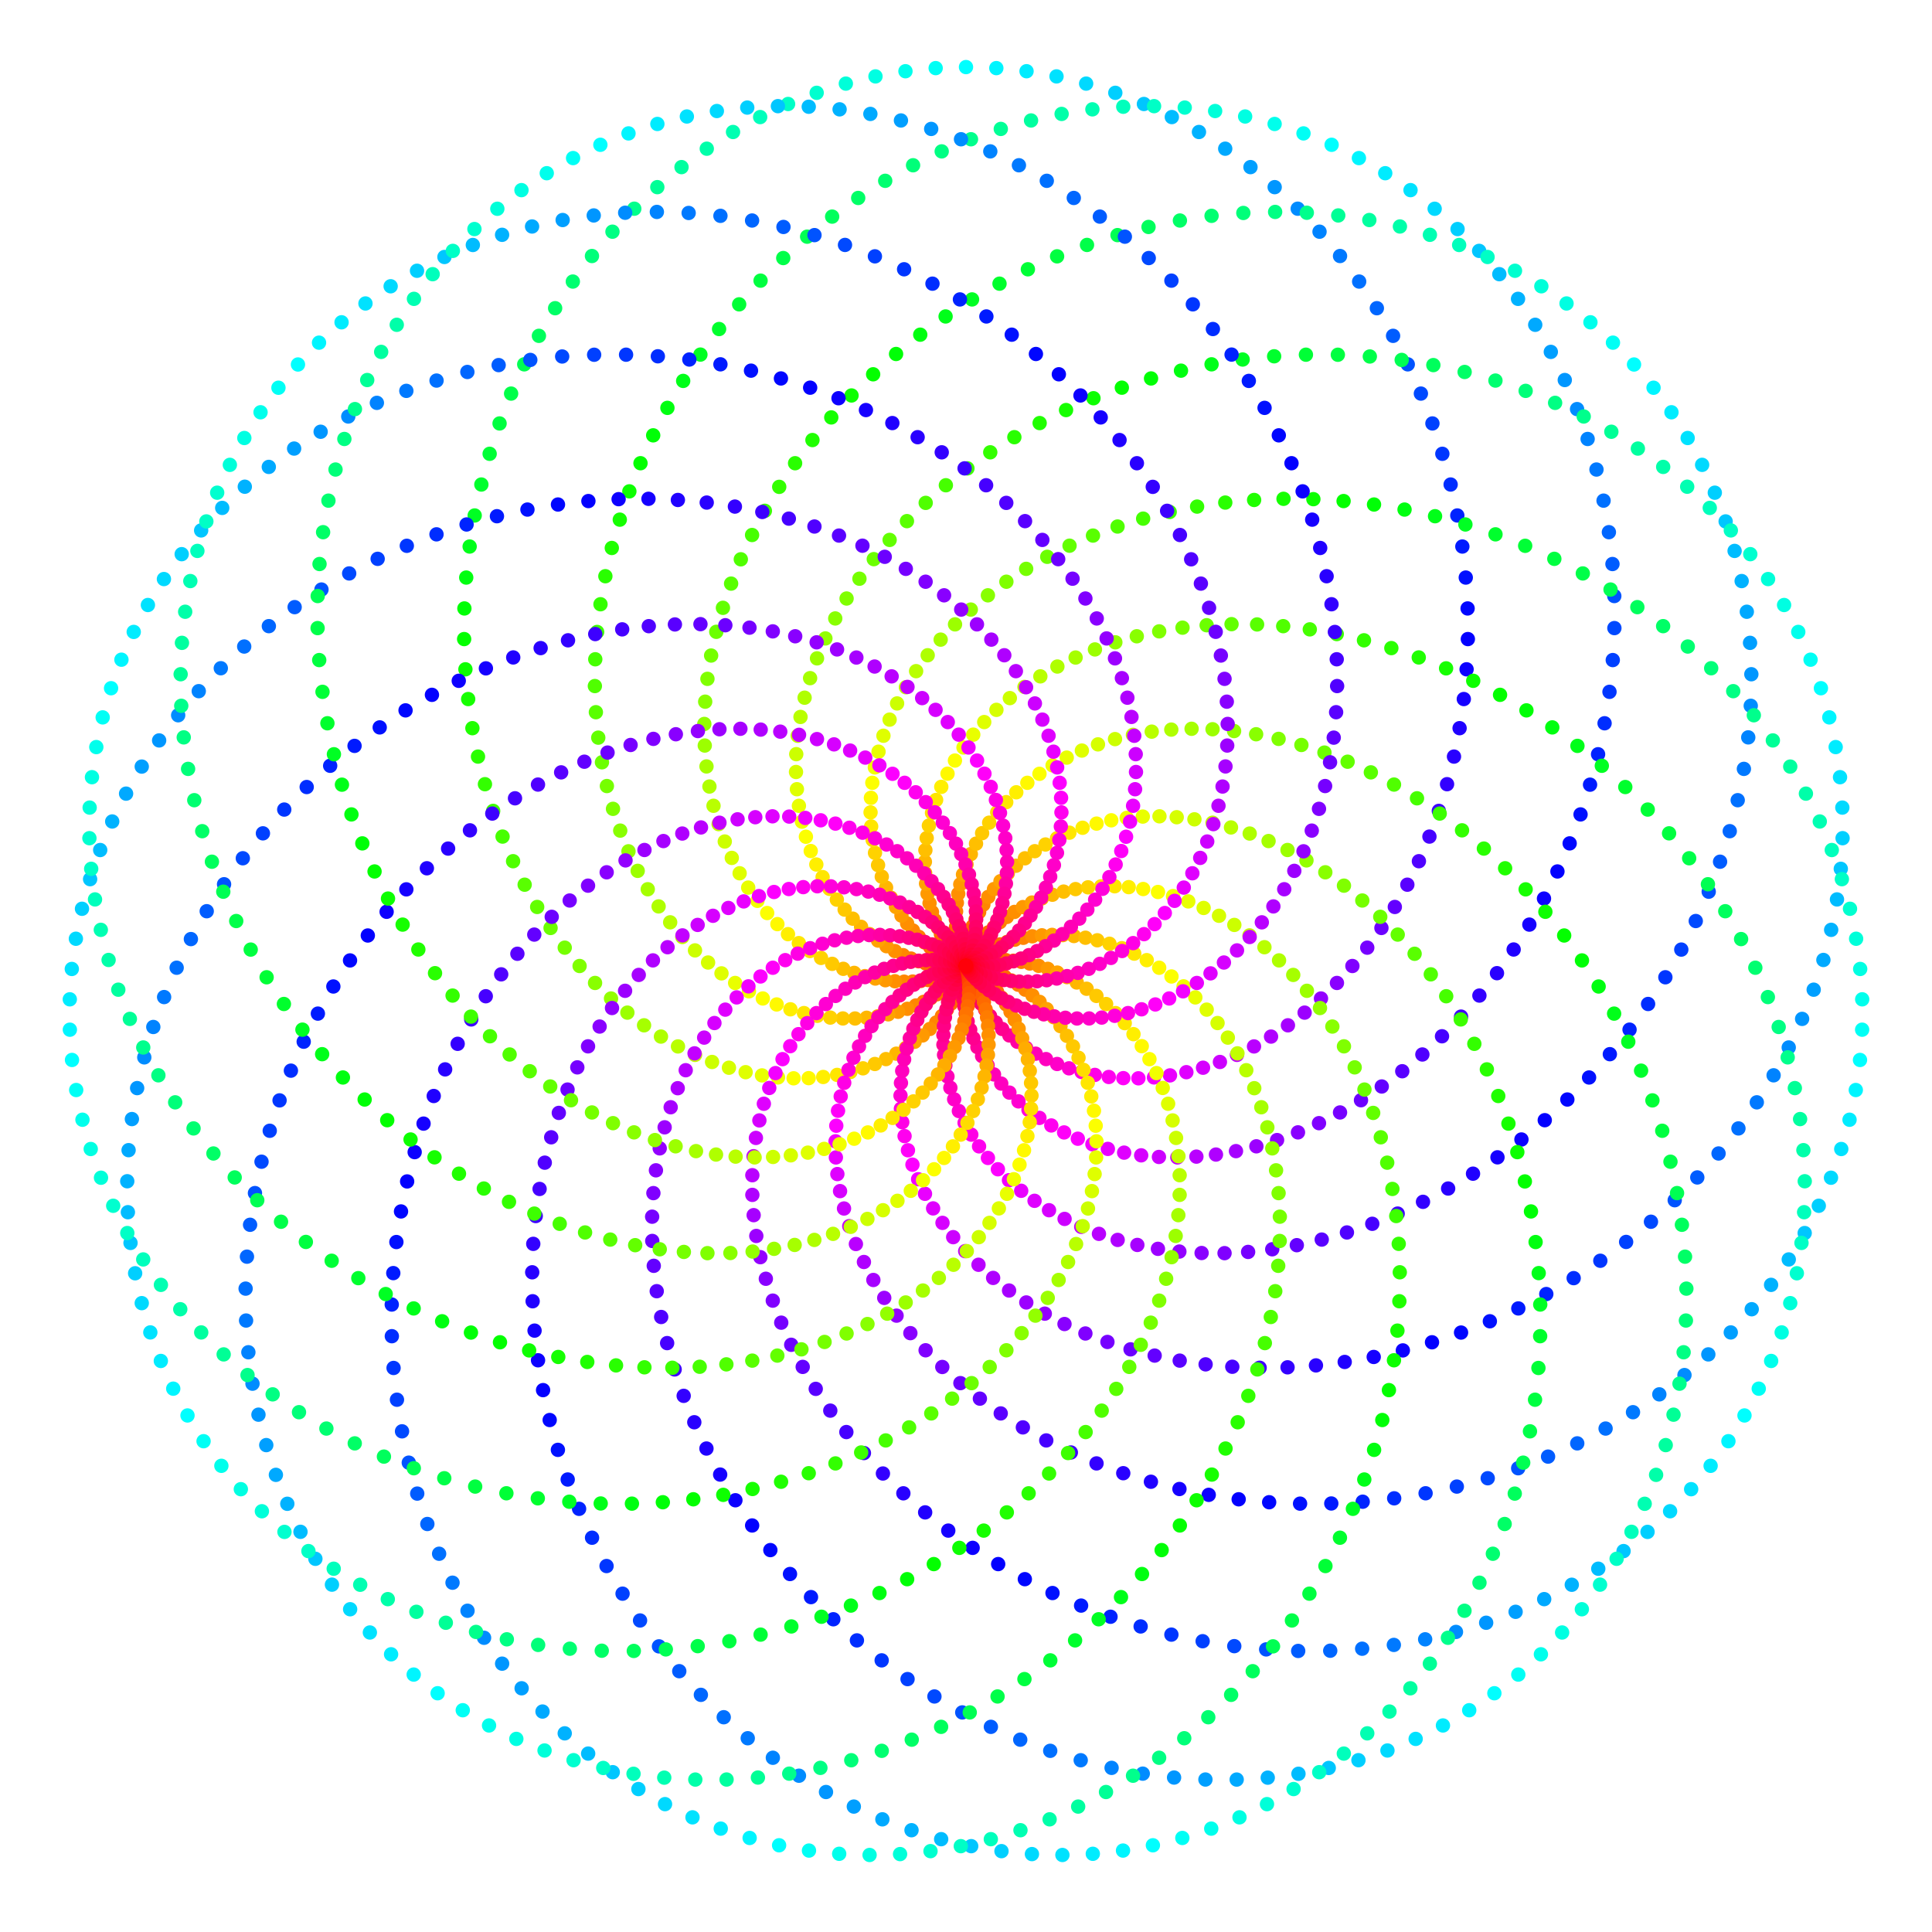
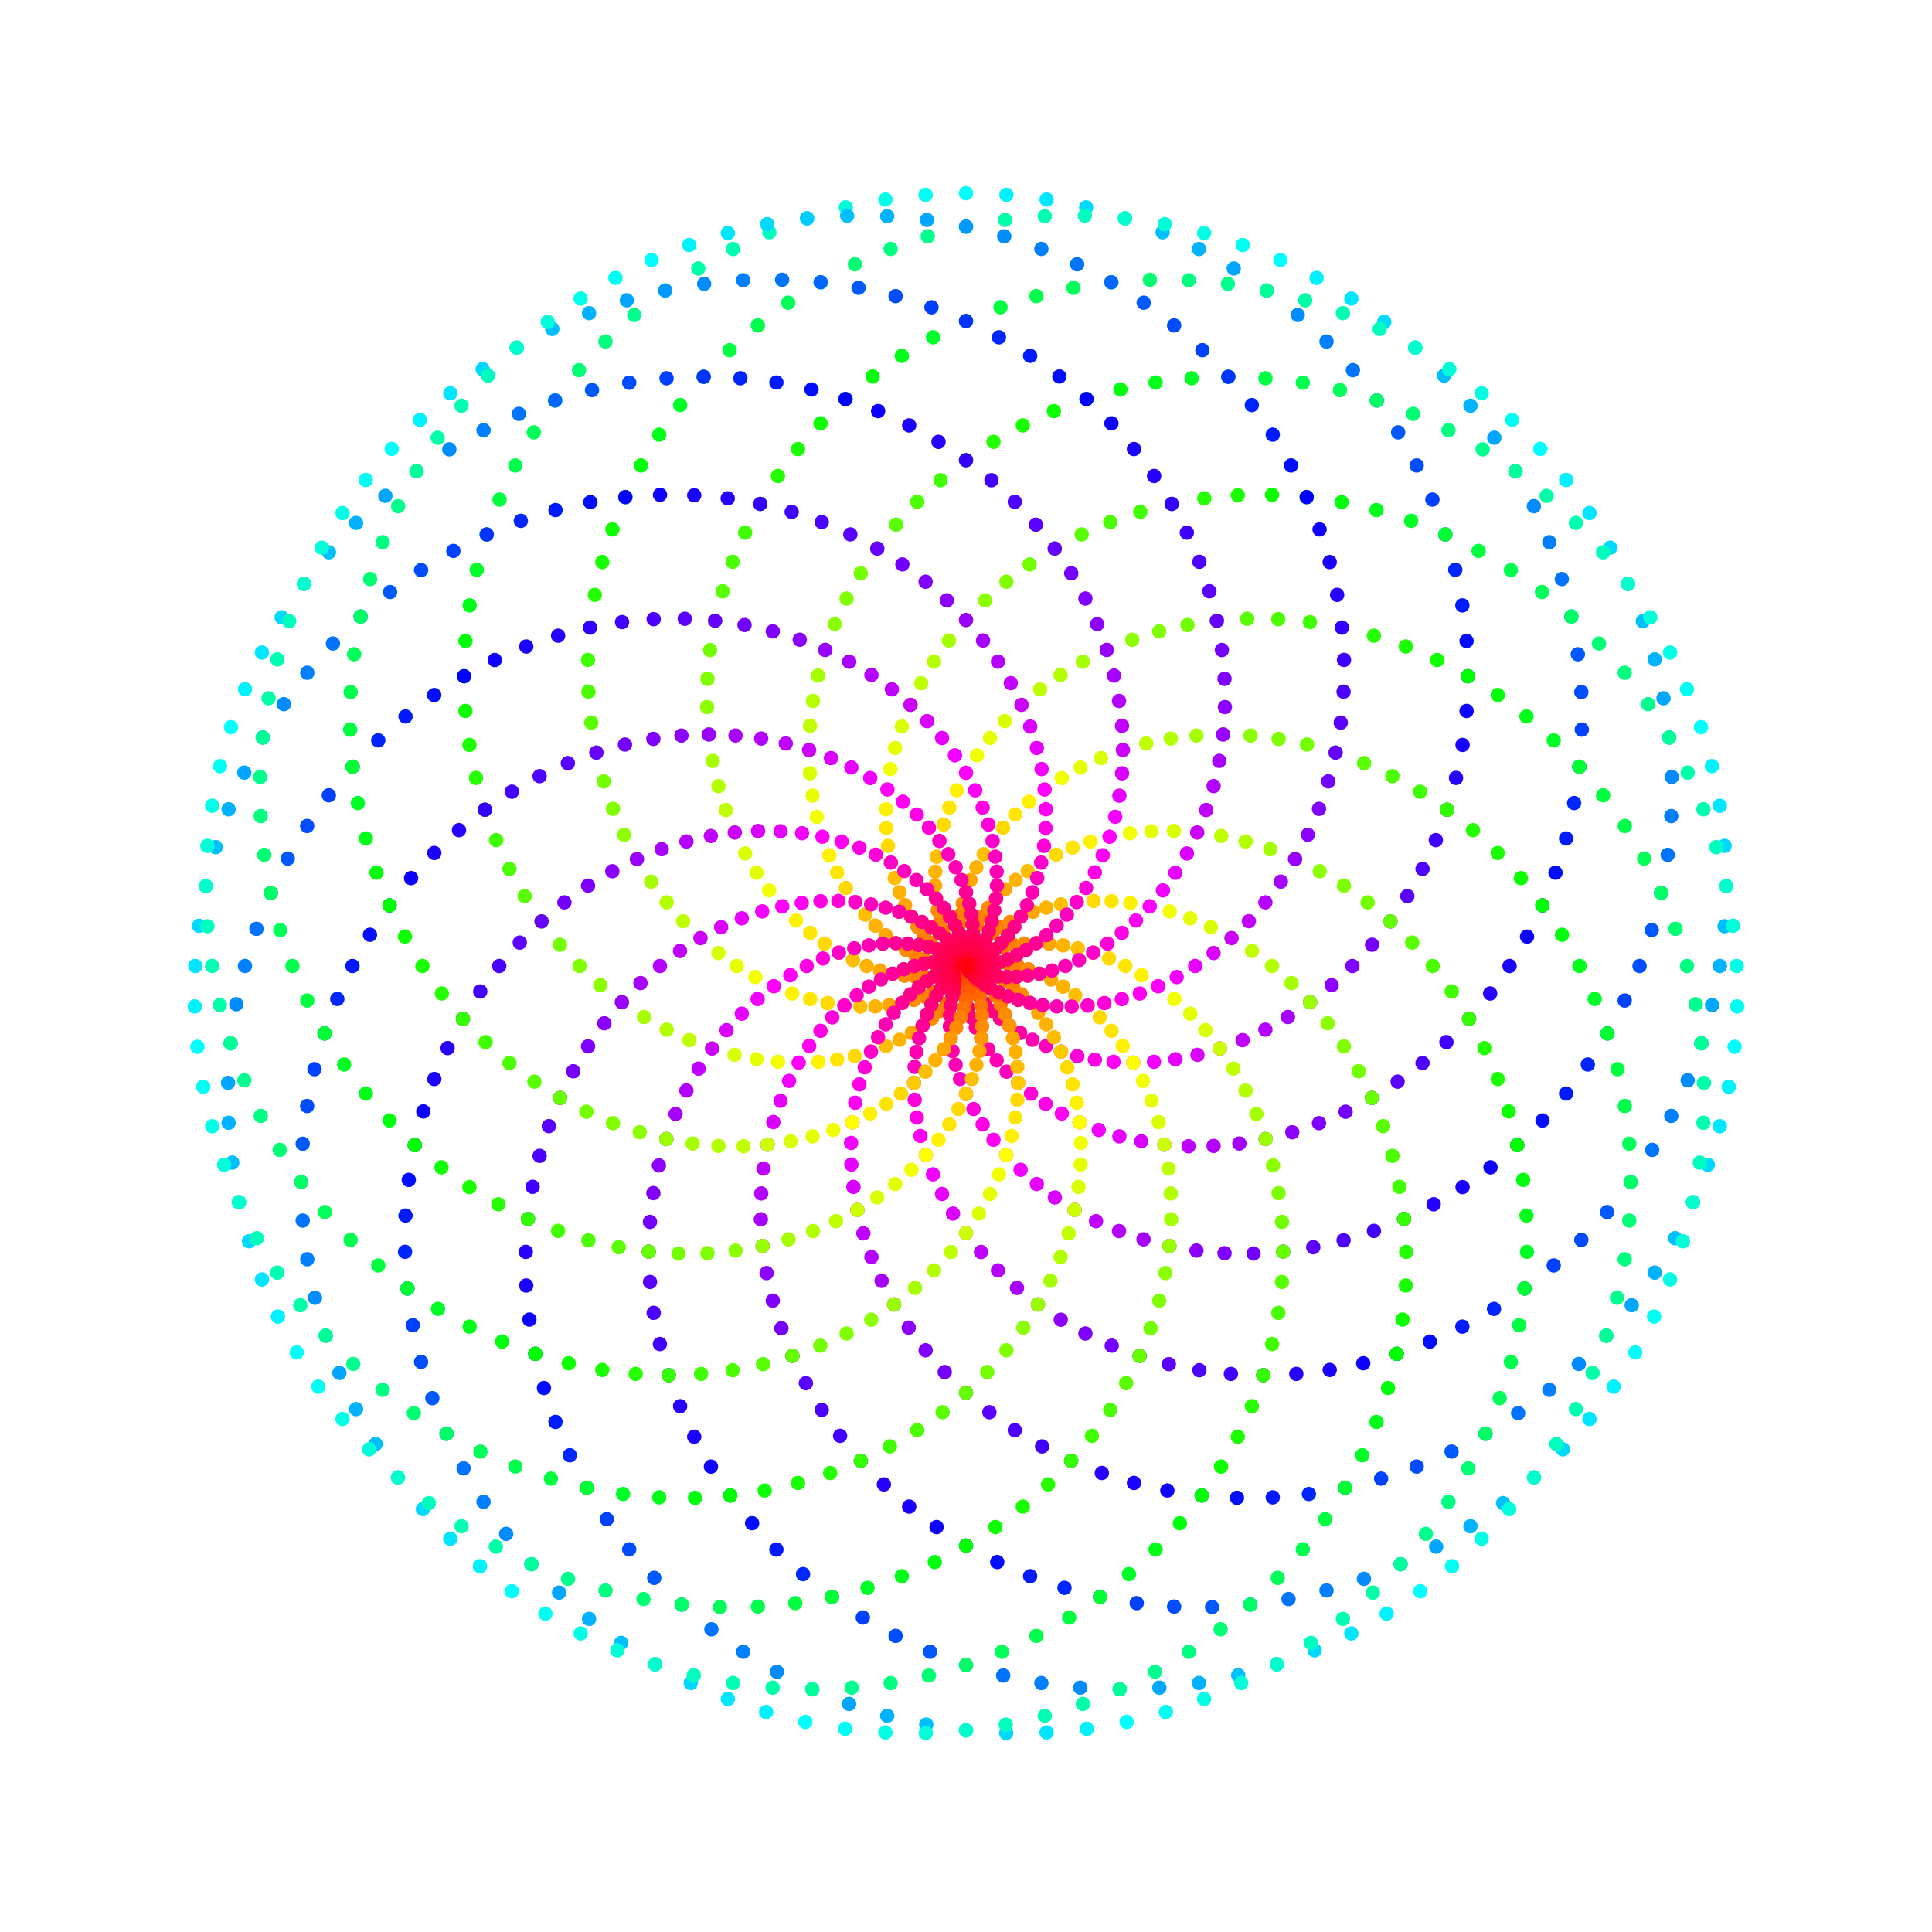
<svg xmlns="http://www.w3.org/2000/svg" xmlns:xlink="http://www.w3.org/1999/xlink" id="Cardioid" viewBox="-540 -540 1080 1080">
  <defs>
    <g id="cardioid" transform="rotate(90, 0, 0)">
      <circle cx="0" cy="0" r="3.512" stroke="hsl(0, 100%, 50%)" fill="hsl(0, 100%, 50%)" />
-       <circle cx="0.194" cy="0.006" r="3.512" stroke="hsl(2.25, 100%, 50%)" fill="hsl(2.25, 100%, 50%)" />
-       <circle cx="0.772" cy="0.052" r="3.512" stroke="hsl(4.5, 100%, 50%)" fill="hsl(4.5, 100%, 50%)" />
-       <circle cx="1.729" cy="0.176" r="3.512" stroke="hsl(6.75, 100%, 50%)" fill="hsl(6.75, 100%, 50%)" />
-       <circle cx="3.055" cy="0.416" r="3.512" stroke="hsl(9, 100%, 50%)" fill="hsl(9, 100%, 50%)" />
-       <circle cx="4.735" cy="0.81" r="3.512" stroke="hsl(11.25, 100%, 50%)" fill="hsl(11.25, 100%, 50%)" />
-       <circle cx="6.75" cy="1.393" r="3.512" stroke="hsl(13.5, 100%, 50%)" fill="hsl(13.5, 100%, 50%)" />
-       <circle cx="9.079" cy="2.201" r="3.512" stroke="hsl(15.75, 100%, 50%)" fill="hsl(15.75, 100%, 50%)" />
-       <circle cx="11.695" cy="3.267" r="3.512" stroke="hsl(18, 100%, 50%)" fill="hsl(18, 100%, 50%)" />
-       <circle cx="14.57" cy="4.621" r="3.512" stroke="hsl(20.25, 100%, 50%)" fill="hsl(20.25, 100%, 50%)" />
-       <circle cx="17.67" cy="6.292" r="3.512" stroke="hsl(22.5, 100%, 50%)" fill="hsl(22.5, 100%, 50%)" />
-       <circle cx="20.959" cy="8.307" r="3.512" stroke="hsl(24.75, 100%, 50%)" fill="hsl(24.75, 100%, 50%)" />
-       <circle cx="24.4" cy="10.688" r="3.512" stroke="hsl(27, 100%, 50%)" fill="hsl(27, 100%, 50%)" />
-       <circle cx="27.951" cy="13.457" r="3.512" stroke="hsl(29.25, 100%, 50%)" fill="hsl(29.25, 100%, 50%)" />
-       <circle cx="31.569" cy="16.631" r="3.512" stroke="hsl(31.5, 100%, 50%)" fill="hsl(31.5, 100%, 50%)" />
-       <circle cx="35.207" cy="20.224" r="3.512" stroke="hsl(33.75, 100%, 50%)" fill="hsl(33.75, 100%, 50%)" />
-       <circle cx="38.82" cy="24.247" r="3.512" stroke="hsl(36, 100%, 50%)" fill="hsl(36, 100%, 50%)" />
-       <circle cx="42.36" cy="28.708" r="3.512" stroke="hsl(38.25, 100%, 50%)" fill="hsl(38.25, 100%, 50%)" />
-       <circle cx="45.775" cy="33.61" r="3.512" stroke="hsl(40.5, 100%, 50%)" fill="hsl(40.5, 100%, 50%)" />
-       <circle cx="49.017" cy="38.954" r="3.512" stroke="hsl(42.75, 100%, 50%)" fill="hsl(42.75, 100%, 50%)" />
-       <circle cx="52.036" cy="44.735" r="3.512" stroke="hsl(45, 100%, 50%)" fill="hsl(45, 100%, 50%)" />
-       <circle cx="54.78" cy="50.947" r="3.512" stroke="hsl(47.25, 100%, 50%)" fill="hsl(47.25, 100%, 50%)" />
-       <circle cx="57.201" cy="57.577" r="3.512" stroke="hsl(49.5, 100%, 50%)" fill="hsl(49.5, 100%, 50%)" />
-       <circle cx="59.249" cy="64.612" r="3.512" stroke="hsl(51.75, 100%, 50%)" fill="hsl(51.75, 100%, 50%)" />
-       <circle cx="60.877" cy="72.034" r="3.512" stroke="hsl(54, 100%, 50%)" fill="hsl(54, 100%, 50%)" />
-       <circle cx="62.037" cy="79.818" r="3.512" stroke="hsl(56.25, 100%, 50%)" fill="hsl(56.25, 100%, 50%)" />
-       <circle cx="62.686" cy="87.942" r="3.512" stroke="hsl(58.5, 100%, 50%)" fill="hsl(58.5, 100%, 50%)" />
-       <circle cx="62.78" cy="96.374" r="3.512" stroke="hsl(60.75, 100%, 50%)" fill="hsl(60.75, 100%, 50%)" />
-       <circle cx="62.281" cy="105.084" r="3.512" stroke="hsl(63, 100%, 50%)" fill="hsl(63, 100%, 50%)" />
-       <circle cx="61.151" cy="114.035" r="3.512" stroke="hsl(65.25, 100%, 50%)" fill="hsl(65.25, 100%, 50%)" />
-       <circle cx="59.355" cy="123.19" r="3.512" stroke="hsl(67.5, 100%, 50%)" fill="hsl(67.5, 100%, 50%)" />
-       <circle cx="56.863" cy="132.509" r="3.512" stroke="hsl(69.75, 100%, 50%)" fill="hsl(69.75, 100%, 50%)" />
-       <circle cx="53.649" cy="141.947" r="3.512" stroke="hsl(72, 100%, 50%)" fill="hsl(72, 100%, 50%)" />
-       <circle cx="49.688" cy="151.46" r="3.512" stroke="hsl(74.25, 100%, 50%)" fill="hsl(74.25, 100%, 50%)" />
-       <circle cx="44.961" cy="161.001" r="3.512" stroke="hsl(76.5, 100%, 50%)" fill="hsl(76.5, 100%, 50%)" />
-       <circle cx="39.454" cy="170.52" r="3.512" stroke="hsl(78.75, 100%, 50%)" fill="hsl(78.75, 100%, 50%)" />
-       <circle cx="33.156" cy="179.967" r="3.512" stroke="hsl(81, 100%, 50%)" fill="hsl(81, 100%, 50%)" />
-       <circle cx="26.06" cy="189.291" r="3.512" stroke="hsl(83.25, 100%, 50%)" fill="hsl(83.25, 100%, 50%)" />
-       <circle cx="18.166" cy="198.439" r="3.512" stroke="hsl(85.5, 100%, 50%)" fill="hsl(85.5, 100%, 50%)" />
-       <circle cx="9.477" cy="207.36" r="3.512" stroke="hsl(87.75, 100%, 50%)" fill="hsl(87.75, 100%, 50%)" />
+       <circle cx="0.296" cy="0.015" r="3.512" stroke="hsl(3, 100%, 50%)" fill="hsl(3, 100%, 50%)" />
+       <circle cx="1.177" cy="0.124" r="3.512" stroke="hsl(6, 100%, 50%)" fill="hsl(6, 100%, 50%)" />
+       <circle cx="2.627" cy="0.416" r="3.512" stroke="hsl(9, 100%, 50%)" fill="hsl(9, 100%, 50%)" />
+       <circle cx="4.617" cy="0.981" r="3.512" stroke="hsl(12, 100%, 50%)" fill="hsl(12, 100%, 50%)" />
+       <circle cx="7.109" cy="1.905" r="3.512" stroke="hsl(15, 100%, 50%)" fill="hsl(15, 100%, 50%)" />
+       <circle cx="10.054" cy="3.267" r="3.512" stroke="hsl(18, 100%, 50%)" fill="hsl(18, 100%, 50%)" />
+       <circle cx="13.394" cy="5.141" r="3.512" stroke="hsl(21, 100%, 50%)" fill="hsl(21, 100%, 50%)" />
+       <circle cx="17.06" cy="7.596" r="3.512" stroke="hsl(24, 100%, 50%)" fill="hsl(24, 100%, 50%)" />
+       <circle cx="20.977" cy="10.688" r="3.512" stroke="hsl(27, 100%, 50%)" fill="hsl(27, 100%, 50%)" />
+       <circle cx="25.061" cy="14.469" r="3.512" stroke="hsl(30, 100%, 50%)" fill="hsl(30, 100%, 50%)" />
+       <circle cx="29.225" cy="18.979" r="3.512" stroke="hsl(33, 100%, 50%)" fill="hsl(33, 100%, 50%)" />
+       <circle cx="33.374" cy="24.247" r="3.512" stroke="hsl(36, 100%, 50%)" fill="hsl(36, 100%, 50%)" />
+       <circle cx="37.409" cy="30.293" r="3.512" stroke="hsl(39, 100%, 50%)" fill="hsl(39, 100%, 50%)" />
+       <circle cx="41.23" cy="37.124" r="3.512" stroke="hsl(42, 100%, 50%)" fill="hsl(42, 100%, 50%)" />
+       <circle cx="44.735" cy="44.735" r="3.512" stroke="hsl(45, 100%, 50%)" fill="hsl(45, 100%, 50%)" />
+       <circle cx="47.821" cy="53.111" r="3.512" stroke="hsl(48, 100%, 50%)" fill="hsl(48, 100%, 50%)" />
+       <circle cx="50.388" cy="62.224" r="3.512" stroke="hsl(51, 100%, 50%)" fill="hsl(51, 100%, 50%)" />
+       <circle cx="52.335" cy="72.034" r="3.512" stroke="hsl(54, 100%, 50%)" fill="hsl(54, 100%, 50%)" />
+       <circle cx="53.57" cy="82.49" r="3.512" stroke="hsl(57, 100%, 50%)" fill="hsl(57, 100%, 50%)" />
+       <circle cx="54" cy="93.531" r="3.512" stroke="hsl(60, 100%, 50%)" fill="hsl(60, 100%, 50%)" />
+       <circle cx="53.543" cy="105.084" r="3.512" stroke="hsl(63, 100%, 50%)" fill="hsl(63, 100%, 50%)" />
+       <circle cx="52.121" cy="117.066" r="3.512" stroke="hsl(66, 100%, 50%)" fill="hsl(66, 100%, 50%)" />
+       <circle cx="49.667" cy="129.387" r="3.512" stroke="hsl(69, 100%, 50%)" fill="hsl(69, 100%, 50%)" />
+       <circle cx="46.121" cy="141.947" r="3.512" stroke="hsl(72, 100%, 50%)" fill="hsl(72, 100%, 50%)" />
+       <circle cx="41.436" cy="154.64" r="3.512" stroke="hsl(75, 100%, 50%)" fill="hsl(75, 100%, 50%)" />
+       <circle cx="35.572" cy="167.352" r="3.512" stroke="hsl(78, 100%, 50%)" fill="hsl(78, 100%, 50%)" />
+       <circle cx="28.504" cy="179.967" r="3.512" stroke="hsl(81, 100%, 50%)" fill="hsl(81, 100%, 50%)" />
+       <circle cx="20.218" cy="192.362" r="3.512" stroke="hsl(84, 100%, 50%)" fill="hsl(84, 100%, 50%)" />
+       <circle cx="10.713" cy="204.415" r="3.512" stroke="hsl(87, 100%, 50%)" fill="hsl(87, 100%, 50%)" />
      <circle cx="0" cy="216" r="3.512" stroke="hsl(90, 100%, 50%)" fill="hsl(90, 100%, 50%)" />
-       <circle cx="-10.251" cy="224.307" r="3.512" stroke="hsl(92.25, 100%, 50%)" fill="hsl(92.25, 100%, 50%)" />
-       <circle cx="-21.26" cy="232.229" r="3.512" stroke="hsl(94.5, 100%, 50%)" fill="hsl(94.5, 100%, 50%)" />
-       <circle cx="-33.003" cy="239.715" r="3.512" stroke="hsl(96.75, 100%, 50%)" fill="hsl(96.75, 100%, 50%)" />
-       <circle cx="-45.453" cy="246.714" r="3.512" stroke="hsl(99, 100%, 50%)" fill="hsl(99, 100%, 50%)" />
-       <circle cx="-58.579" cy="253.179" r="3.512" stroke="hsl(101.25, 100%, 50%)" fill="hsl(101.25, 100%, 50%)" />
-       <circle cx="-72.346" cy="259.063" r="3.512" stroke="hsl(103.5, 100%, 50%)" fill="hsl(103.5, 100%, 50%)" />
-       <circle cx="-86.712" cy="264.32" r="3.512" stroke="hsl(105.75, 100%, 50%)" fill="hsl(105.75, 100%, 50%)" />
-       <circle cx="-101.633" cy="268.909" r="3.512" stroke="hsl(108, 100%, 50%)" fill="hsl(108, 100%, 50%)" />
-       <circle cx="-117.062" cy="272.79" r="3.512" stroke="hsl(110.25, 100%, 50%)" fill="hsl(110.25, 100%, 50%)" />
-       <circle cx="-132.945" cy="275.925" r="3.512" stroke="hsl(112.5, 100%, 50%)" fill="hsl(112.5, 100%, 50%)" />
-       <circle cx="-149.227" cy="278.283" r="3.512" stroke="hsl(114.75, 100%, 50%)" fill="hsl(114.75, 100%, 50%)" />
-       <circle cx="-165.851" cy="279.831" r="3.512" stroke="hsl(117, 100%, 50%)" fill="hsl(117, 100%, 50%)" />
-       <circle cx="-182.753" cy="280.544" r="3.512" stroke="hsl(119.25, 100%, 50%)" fill="hsl(119.25, 100%, 50%)" />
-       <circle cx="-199.872" cy="280.399" r="3.512" stroke="hsl(121.5, 100%, 50%)" fill="hsl(121.5, 100%, 50%)" />
-       <circle cx="-217.139" cy="279.376" r="3.512" stroke="hsl(123.75, 100%, 50%)" fill="hsl(123.75, 100%, 50%)" />
-       <circle cx="-234.487" cy="277.462" r="3.512" stroke="hsl(126, 100%, 50%)" fill="hsl(126, 100%, 50%)" />
-       <circle cx="-251.848" cy="274.644" r="3.512" stroke="hsl(128.25, 100%, 50%)" fill="hsl(128.25, 100%, 50%)" />
-       <circle cx="-269.149" cy="270.918" r="3.512" stroke="hsl(130.5, 100%, 50%)" fill="hsl(130.5, 100%, 50%)" />
-       <circle cx="-286.319" cy="266.281" r="3.512" stroke="hsl(132.75, 100%, 50%)" fill="hsl(132.75, 100%, 50%)" />
-       <circle cx="-303.288" cy="260.735" r="3.512" stroke="hsl(135, 100%, 50%)" fill="hsl(135, 100%, 50%)" />
-       <circle cx="-319.982" cy="254.288" r="3.512" stroke="hsl(137.25, 100%, 50%)" fill="hsl(137.25, 100%, 50%)" />
-       <circle cx="-336.331" cy="246.951" r="3.512" stroke="hsl(139.5, 100%, 50%)" fill="hsl(139.5, 100%, 50%)" />
-       <circle cx="-352.265" cy="238.74" r="3.512" stroke="hsl(141.75, 100%, 50%)" fill="hsl(141.75, 100%, 50%)" />
-       <circle cx="-367.713" cy="229.676" r="3.512" stroke="hsl(144, 100%, 50%)" fill="hsl(144, 100%, 50%)" />
-       <circle cx="-382.609" cy="219.782" r="3.512" stroke="hsl(146.25, 100%, 50%)" fill="hsl(146.25, 100%, 50%)" />
-       <circle cx="-396.886" cy="209.088" r="3.512" stroke="hsl(148.5, 100%, 50%)" fill="hsl(148.5, 100%, 50%)" />
-       <circle cx="-410.481" cy="197.627" r="3.512" stroke="hsl(150.75, 100%, 50%)" fill="hsl(150.75, 100%, 50%)" />
-       <circle cx="-423.334" cy="185.436" r="3.512" stroke="hsl(153, 100%, 50%)" fill="hsl(153, 100%, 50%)" />
-       <circle cx="-435.386" cy="172.554" r="3.512" stroke="hsl(155.25, 100%, 50%)" fill="hsl(155.25, 100%, 50%)" />
-       <circle cx="-446.583" cy="159.027" r="3.512" stroke="hsl(157.5, 100%, 50%)" fill="hsl(157.5, 100%, 50%)" />
-       <circle cx="-456.875" cy="144.902" r="3.512" stroke="hsl(159.75, 100%, 50%)" fill="hsl(159.75, 100%, 50%)" />
-       <circle cx="-466.214" cy="130.228" r="3.512" stroke="hsl(162, 100%, 50%)" fill="hsl(162, 100%, 50%)" />
-       <circle cx="-474.558" cy="115.061" r="3.512" stroke="hsl(164.25, 100%, 50%)" fill="hsl(164.25, 100%, 50%)" />
-       <circle cx="-481.869" cy="99.455" r="3.512" stroke="hsl(166.5, 100%, 50%)" fill="hsl(166.5, 100%, 50%)" />
-       <circle cx="-488.113" cy="83.469" r="3.512" stroke="hsl(168.75, 100%, 50%)" fill="hsl(168.75, 100%, 50%)" />
-       <circle cx="-493.262" cy="67.164" r="3.512" stroke="hsl(171, 100%, 50%)" fill="hsl(171, 100%, 50%)" />
-       <circle cx="-497.291" cy="50.6" r="3.512" stroke="hsl(173.25, 100%, 50%)" fill="hsl(173.25, 100%, 50%)" />
-       <circle cx="-500.182" cy="33.842" r="3.512" stroke="hsl(175.5, 100%, 50%)" fill="hsl(175.5, 100%, 50%)" />
-       <circle cx="-501.923" cy="16.954" r="3.512" stroke="hsl(177.75, 100%, 50%)" fill="hsl(177.75, 100%, 50%)" />
-       <circle cx="-502.504" cy="0" r="3.512" stroke="hsl(180, 100%, 50%)" fill="hsl(180, 100%, 50%)" />
-       <circle cx="-501.923" cy="-16.954" r="3.512" stroke="hsl(182.25, 100%, 50%)" fill="hsl(182.25, 100%, 50%)" />
-       <circle cx="-500.182" cy="-33.842" r="3.512" stroke="hsl(184.5, 100%, 50%)" fill="hsl(184.5, 100%, 50%)" />
-       <circle cx="-497.291" cy="-50.6" r="3.512" stroke="hsl(186.75, 100%, 50%)" fill="hsl(186.75, 100%, 50%)" />
-       <circle cx="-493.262" cy="-67.164" r="3.512" stroke="hsl(189, 100%, 50%)" fill="hsl(189, 100%, 50%)" />
-       <circle cx="-488.113" cy="-83.469" r="3.512" stroke="hsl(191.25, 100%, 50%)" fill="hsl(191.25, 100%, 50%)" />
-       <circle cx="-481.869" cy="-99.455" r="3.512" stroke="hsl(193.5, 100%, 50%)" fill="hsl(193.5, 100%, 50%)" />
-       <circle cx="-474.558" cy="-115.061" r="3.512" stroke="hsl(195.75, 100%, 50%)" fill="hsl(195.75, 100%, 50%)" />
-       <circle cx="-466.214" cy="-130.228" r="3.512" stroke="hsl(198, 100%, 50%)" fill="hsl(198, 100%, 50%)" />
-       <circle cx="-456.875" cy="-144.902" r="3.512" stroke="hsl(200.25, 100%, 50%)" fill="hsl(200.25, 100%, 50%)" />
-       <circle cx="-446.583" cy="-159.027" r="3.512" stroke="hsl(202.5, 100%, 50%)" fill="hsl(202.5, 100%, 50%)" />
-       <circle cx="-435.386" cy="-172.554" r="3.512" stroke="hsl(204.75, 100%, 50%)" fill="hsl(204.75, 100%, 50%)" />
-       <circle cx="-423.334" cy="-185.436" r="3.512" stroke="hsl(207, 100%, 50%)" fill="hsl(207, 100%, 50%)" />
-       <circle cx="-410.481" cy="-197.627" r="3.512" stroke="hsl(209.25, 100%, 50%)" fill="hsl(209.25, 100%, 50%)" />
-       <circle cx="-396.886" cy="-209.088" r="3.512" stroke="hsl(211.5, 100%, 50%)" fill="hsl(211.5, 100%, 50%)" />
-       <circle cx="-382.609" cy="-219.782" r="3.512" stroke="hsl(213.75, 100%, 50%)" fill="hsl(213.75, 100%, 50%)" />
-       <circle cx="-367.713" cy="-229.676" r="3.512" stroke="hsl(216, 100%, 50%)" fill="hsl(216, 100%, 50%)" />
-       <circle cx="-352.265" cy="-238.74" r="3.512" stroke="hsl(218.25, 100%, 50%)" fill="hsl(218.25, 100%, 50%)" />
-       <circle cx="-336.331" cy="-246.951" r="3.512" stroke="hsl(220.5, 100%, 50%)" fill="hsl(220.5, 100%, 50%)" />
-       <circle cx="-319.982" cy="-254.288" r="3.512" stroke="hsl(222.75, 100%, 50%)" fill="hsl(222.75, 100%, 50%)" />
-       <circle cx="-303.288" cy="-260.735" r="3.512" stroke="hsl(225, 100%, 50%)" fill="hsl(225, 100%, 50%)" />
-       <circle cx="-286.319" cy="-266.281" r="3.512" stroke="hsl(227.25, 100%, 50%)" fill="hsl(227.25, 100%, 50%)" />
-       <circle cx="-269.149" cy="-270.918" r="3.512" stroke="hsl(229.5, 100%, 50%)" fill="hsl(229.5, 100%, 50%)" />
-       <circle cx="-251.848" cy="-274.644" r="3.512" stroke="hsl(231.75, 100%, 50%)" fill="hsl(231.75, 100%, 50%)" />
-       <circle cx="-234.487" cy="-277.462" r="3.512" stroke="hsl(234, 100%, 50%)" fill="hsl(234, 100%, 50%)" />
-       <circle cx="-217.139" cy="-279.376" r="3.512" stroke="hsl(236.25, 100%, 50%)" fill="hsl(236.25, 100%, 50%)" />
-       <circle cx="-199.872" cy="-280.399" r="3.512" stroke="hsl(238.5, 100%, 50%)" fill="hsl(238.5, 100%, 50%)" />
-       <circle cx="-182.753" cy="-280.544" r="3.512" stroke="hsl(240.75, 100%, 50%)" fill="hsl(240.75, 100%, 50%)" />
-       <circle cx="-165.851" cy="-279.831" r="3.512" stroke="hsl(243, 100%, 50%)" fill="hsl(243, 100%, 50%)" />
-       <circle cx="-149.227" cy="-278.283" r="3.512" stroke="hsl(245.25, 100%, 50%)" fill="hsl(245.25, 100%, 50%)" />
-       <circle cx="-132.945" cy="-275.925" r="3.512" stroke="hsl(247.5, 100%, 50%)" fill="hsl(247.5, 100%, 50%)" />
-       <circle cx="-117.062" cy="-272.79" r="3.512" stroke="hsl(249.75, 100%, 50%)" fill="hsl(249.75, 100%, 50%)" />
-       <circle cx="-101.633" cy="-268.909" r="3.512" stroke="hsl(252, 100%, 50%)" fill="hsl(252, 100%, 50%)" />
-       <circle cx="-86.712" cy="-264.32" r="3.512" stroke="hsl(254.25, 100%, 50%)" fill="hsl(254.25, 100%, 50%)" />
-       <circle cx="-72.346" cy="-259.063" r="3.512" stroke="hsl(256.5, 100%, 50%)" fill="hsl(256.5, 100%, 50%)" />
-       <circle cx="-58.579" cy="-253.179" r="3.512" stroke="hsl(258.75, 100%, 50%)" fill="hsl(258.75, 100%, 50%)" />
-       <circle cx="-45.453" cy="-246.714" r="3.512" stroke="hsl(261, 100%, 50%)" fill="hsl(261, 100%, 50%)" />
-       <circle cx="-33.003" cy="-239.715" r="3.512" stroke="hsl(263.25, 100%, 50%)" fill="hsl(263.25, 100%, 50%)" />
-       <circle cx="-21.26" cy="-232.229" r="3.512" stroke="hsl(265.5, 100%, 50%)" fill="hsl(265.5, 100%, 50%)" />
-       <circle cx="-10.251" cy="-224.307" r="3.512" stroke="hsl(267.75, 100%, 50%)" fill="hsl(267.75, 100%, 50%)" />
+       <circle cx="-11.896" cy="226.993" r="3.512" stroke="hsl(93, 100%, 50%)" fill="hsl(93, 100%, 50%)" />
+       <circle cx="-24.938" cy="237.271" r="3.512" stroke="hsl(96, 100%, 50%)" fill="hsl(96, 100%, 50%)" />
+       <circle cx="-39.076" cy="246.714" r="3.512" stroke="hsl(99, 100%, 50%)" fill="hsl(99, 100%, 50%)" />
+       <circle cx="-54.246" cy="255.207" r="3.512" stroke="hsl(102, 100%, 50%)" fill="hsl(102, 100%, 50%)" />
+       <circle cx="-70.374" cy="262.64" r="3.512" stroke="hsl(105, 100%, 50%)" fill="hsl(105, 100%, 50%)" />
+       <circle cx="-87.374" cy="268.909" r="3.512" stroke="hsl(108, 100%, 50%)" fill="hsl(108, 100%, 50%)" />
+       <circle cx="-105.148" cy="273.92" r="3.512" stroke="hsl(111, 100%, 50%)" fill="hsl(111, 100%, 50%)" />
+       <circle cx="-123.589" cy="277.586" r="3.512" stroke="hsl(114, 100%, 50%)" fill="hsl(114, 100%, 50%)" />
+       <circle cx="-142.581" cy="279.831" r="3.512" stroke="hsl(117, 100%, 50%)" fill="hsl(117, 100%, 50%)" />
+       <circle cx="-162" cy="280.592" r="3.512" stroke="hsl(120, 100%, 50%)" fill="hsl(120, 100%, 50%)" />
+       <circle cx="-181.714" cy="279.816" r="3.512" stroke="hsl(123, 100%, 50%)" fill="hsl(123, 100%, 50%)" />
+       <circle cx="-201.588" cy="277.462" r="3.512" stroke="hsl(126, 100%, 50%)" fill="hsl(126, 100%, 50%)" />
+       <circle cx="-221.479" cy="273.503" r="3.512" stroke="hsl(129, 100%, 50%)" fill="hsl(129, 100%, 50%)" />
+       <circle cx="-241.243" cy="267.928" r="3.512" stroke="hsl(132, 100%, 50%)" fill="hsl(132, 100%, 50%)" />
+       <circle cx="-260.735" cy="260.735" r="3.512" stroke="hsl(135, 100%, 50%)" fill="hsl(135, 100%, 50%)" />
+       <circle cx="-279.808" cy="251.941" r="3.512" stroke="hsl(138, 100%, 50%)" fill="hsl(138, 100%, 50%)" />
+       <circle cx="-298.318" cy="241.573" r="3.512" stroke="hsl(141, 100%, 50%)" fill="hsl(141, 100%, 50%)" />
+       <circle cx="-316.122" cy="229.676" r="3.512" stroke="hsl(144, 100%, 50%)" fill="hsl(144, 100%, 50%)" />
+       <circle cx="-333.08" cy="216.305" r="3.512" stroke="hsl(147, 100%, 50%)" fill="hsl(147, 100%, 50%)" />
+       <circle cx="-349.062" cy="201.531" r="3.512" stroke="hsl(150, 100%, 50%)" fill="hsl(150, 100%, 50%)" />
+       <circle cx="-363.938" cy="185.436" r="3.512" stroke="hsl(153, 100%, 50%)" fill="hsl(153, 100%, 50%)" />
+       <circle cx="-377.592" cy="168.115" r="3.512" stroke="hsl(156, 100%, 50%)" fill="hsl(156, 100%, 50%)" />
+       <circle cx="-389.913" cy="149.674" r="3.512" stroke="hsl(159, 100%, 50%)" fill="hsl(159, 100%, 50%)" />
+       <circle cx="-400.802" cy="130.228" r="3.512" stroke="hsl(162, 100%, 50%)" fill="hsl(162, 100%, 50%)" />
+       <circle cx="-410.171" cy="109.905" r="3.512" stroke="hsl(165, 100%, 50%)" fill="hsl(165, 100%, 50%)" />
+       <circle cx="-417.943" cy="88.837" r="3.512" stroke="hsl(168, 100%, 50%)" fill="hsl(168, 100%, 50%)" />
+       <circle cx="-424.055" cy="67.164" r="3.512" stroke="hsl(171, 100%, 50%)" fill="hsl(171, 100%, 50%)" />
+       <circle cx="-428.457" cy="45.033" r="3.512" stroke="hsl(174, 100%, 50%)" fill="hsl(174, 100%, 50%)" />
+       <circle cx="-431.112" cy="22.594" r="3.512" stroke="hsl(177, 100%, 50%)" fill="hsl(177, 100%, 50%)" />
+       <circle cx="-432" cy="0" r="3.512" stroke="hsl(180, 100%, 50%)" fill="hsl(180, 100%, 50%)" />
+       <circle cx="-431.112" cy="-22.594" r="3.512" stroke="hsl(183, 100%, 50%)" fill="hsl(183, 100%, 50%)" />
+       <circle cx="-428.457" cy="-45.033" r="3.512" stroke="hsl(186, 100%, 50%)" fill="hsl(186, 100%, 50%)" />
+       <circle cx="-424.055" cy="-67.164" r="3.512" stroke="hsl(189, 100%, 50%)" fill="hsl(189, 100%, 50%)" />
+       <circle cx="-417.943" cy="-88.837" r="3.512" stroke="hsl(192, 100%, 50%)" fill="hsl(192, 100%, 50%)" />
+       <circle cx="-410.171" cy="-109.905" r="3.512" stroke="hsl(195, 100%, 50%)" fill="hsl(195, 100%, 50%)" />
+       <circle cx="-400.802" cy="-130.228" r="3.512" stroke="hsl(198, 100%, 50%)" fill="hsl(198, 100%, 50%)" />
+       <circle cx="-389.913" cy="-149.674" r="3.512" stroke="hsl(201, 100%, 50%)" fill="hsl(201, 100%, 50%)" />
+       <circle cx="-377.592" cy="-168.115" r="3.512" stroke="hsl(204, 100%, 50%)" fill="hsl(204, 100%, 50%)" />
+       <circle cx="-363.938" cy="-185.436" r="3.512" stroke="hsl(207, 100%, 50%)" fill="hsl(207, 100%, 50%)" />
+       <circle cx="-349.062" cy="-201.531" r="3.512" stroke="hsl(210, 100%, 50%)" fill="hsl(210, 100%, 50%)" />
+       <circle cx="-333.08" cy="-216.305" r="3.512" stroke="hsl(213, 100%, 50%)" fill="hsl(213, 100%, 50%)" />
+       <circle cx="-316.122" cy="-229.676" r="3.512" stroke="hsl(216, 100%, 50%)" fill="hsl(216, 100%, 50%)" />
+       <circle cx="-298.318" cy="-241.573" r="3.512" stroke="hsl(219, 100%, 50%)" fill="hsl(219, 100%, 50%)" />
+       <circle cx="-279.808" cy="-251.941" r="3.512" stroke="hsl(222, 100%, 50%)" fill="hsl(222, 100%, 50%)" />
+       <circle cx="-260.735" cy="-260.735" r="3.512" stroke="hsl(225, 100%, 50%)" fill="hsl(225, 100%, 50%)" />
+       <circle cx="-241.243" cy="-267.928" r="3.512" stroke="hsl(228, 100%, 50%)" fill="hsl(228, 100%, 50%)" />
+       <circle cx="-221.479" cy="-273.503" r="3.512" stroke="hsl(231, 100%, 50%)" fill="hsl(231, 100%, 50%)" />
+       <circle cx="-201.588" cy="-277.462" r="3.512" stroke="hsl(234, 100%, 50%)" fill="hsl(234, 100%, 50%)" />
+       <circle cx="-181.714" cy="-279.816" r="3.512" stroke="hsl(237, 100%, 50%)" fill="hsl(237, 100%, 50%)" />
+       <circle cx="-162" cy="-280.592" r="3.512" stroke="hsl(240, 100%, 50%)" fill="hsl(240, 100%, 50%)" />
+       <circle cx="-142.581" cy="-279.831" r="3.512" stroke="hsl(243, 100%, 50%)" fill="hsl(243, 100%, 50%)" />
+       <circle cx="-123.589" cy="-277.586" r="3.512" stroke="hsl(246, 100%, 50%)" fill="hsl(246, 100%, 50%)" />
+       <circle cx="-105.148" cy="-273.92" r="3.512" stroke="hsl(249, 100%, 50%)" fill="hsl(249, 100%, 50%)" />
+       <circle cx="-87.374" cy="-268.909" r="3.512" stroke="hsl(252, 100%, 50%)" fill="hsl(252, 100%, 50%)" />
+       <circle cx="-70.374" cy="-262.64" r="3.512" stroke="hsl(255, 100%, 50%)" fill="hsl(255, 100%, 50%)" />
+       <circle cx="-54.246" cy="-255.207" r="3.512" stroke="hsl(258, 100%, 50%)" fill="hsl(258, 100%, 50%)" />
+       <circle cx="-39.076" cy="-246.714" r="3.512" stroke="hsl(261, 100%, 50%)" fill="hsl(261, 100%, 50%)" />
+       <circle cx="-24.938" cy="-237.271" r="3.512" stroke="hsl(264, 100%, 50%)" fill="hsl(264, 100%, 50%)" />
+       <circle cx="-11.896" cy="-226.993" r="3.512" stroke="hsl(267, 100%, 50%)" fill="hsl(267, 100%, 50%)" />
      <circle cx="0" cy="-216" r="3.512" stroke="hsl(270, 100%, 50%)" fill="hsl(270, 100%, 50%)" />
-       <circle cx="9.477" cy="-207.36" r="3.512" stroke="hsl(272.25, 100%, 50%)" fill="hsl(272.25, 100%, 50%)" />
-       <circle cx="18.166" cy="-198.439" r="3.512" stroke="hsl(274.5, 100%, 50%)" fill="hsl(274.5, 100%, 50%)" />
-       <circle cx="26.06" cy="-189.291" r="3.512" stroke="hsl(276.75, 100%, 50%)" fill="hsl(276.75, 100%, 50%)" />
-       <circle cx="33.156" cy="-179.967" r="3.512" stroke="hsl(279, 100%, 50%)" fill="hsl(279, 100%, 50%)" />
-       <circle cx="39.454" cy="-170.52" r="3.512" stroke="hsl(281.25, 100%, 50%)" fill="hsl(281.25, 100%, 50%)" />
-       <circle cx="44.961" cy="-161.001" r="3.512" stroke="hsl(283.5, 100%, 50%)" fill="hsl(283.5, 100%, 50%)" />
-       <circle cx="49.688" cy="-151.46" r="3.512" stroke="hsl(285.75, 100%, 50%)" fill="hsl(285.75, 100%, 50%)" />
-       <circle cx="53.649" cy="-141.947" r="3.512" stroke="hsl(288, 100%, 50%)" fill="hsl(288, 100%, 50%)" />
-       <circle cx="56.863" cy="-132.509" r="3.512" stroke="hsl(290.25, 100%, 50%)" fill="hsl(290.25, 100%, 50%)" />
-       <circle cx="59.355" cy="-123.19" r="3.512" stroke="hsl(292.5, 100%, 50%)" fill="hsl(292.5, 100%, 50%)" />
-       <circle cx="61.151" cy="-114.035" r="3.512" stroke="hsl(294.75, 100%, 50%)" fill="hsl(294.75, 100%, 50%)" />
-       <circle cx="62.281" cy="-105.084" r="3.512" stroke="hsl(297, 100%, 50%)" fill="hsl(297, 100%, 50%)" />
-       <circle cx="62.78" cy="-96.374" r="3.512" stroke="hsl(299.25, 100%, 50%)" fill="hsl(299.25, 100%, 50%)" />
-       <circle cx="62.686" cy="-87.942" r="3.512" stroke="hsl(301.5, 100%, 50%)" fill="hsl(301.5, 100%, 50%)" />
-       <circle cx="62.037" cy="-79.818" r="3.512" stroke="hsl(303.75, 100%, 50%)" fill="hsl(303.75, 100%, 50%)" />
-       <circle cx="60.877" cy="-72.034" r="3.512" stroke="hsl(306, 100%, 50%)" fill="hsl(306, 100%, 50%)" />
-       <circle cx="59.249" cy="-64.612" r="3.512" stroke="hsl(308.25, 100%, 50%)" fill="hsl(308.25, 100%, 50%)" />
-       <circle cx="57.201" cy="-57.577" r="3.512" stroke="hsl(310.5, 100%, 50%)" fill="hsl(310.5, 100%, 50%)" />
-       <circle cx="54.78" cy="-50.947" r="3.512" stroke="hsl(312.75, 100%, 50%)" fill="hsl(312.75, 100%, 50%)" />
-       <circle cx="52.036" cy="-44.735" r="3.512" stroke="hsl(315, 100%, 50%)" fill="hsl(315, 100%, 50%)" />
-       <circle cx="49.017" cy="-38.954" r="3.512" stroke="hsl(317.25, 100%, 50%)" fill="hsl(317.25, 100%, 50%)" />
-       <circle cx="45.775" cy="-33.61" r="3.512" stroke="hsl(319.5, 100%, 50%)" fill="hsl(319.5, 100%, 50%)" />
-       <circle cx="42.36" cy="-28.708" r="3.512" stroke="hsl(321.75, 100%, 50%)" fill="hsl(321.75, 100%, 50%)" />
-       <circle cx="38.82" cy="-24.247" r="3.512" stroke="hsl(324, 100%, 50%)" fill="hsl(324, 100%, 50%)" />
-       <circle cx="35.207" cy="-20.224" r="3.512" stroke="hsl(326.25, 100%, 50%)" fill="hsl(326.25, 100%, 50%)" />
-       <circle cx="31.569" cy="-16.631" r="3.512" stroke="hsl(328.5, 100%, 50%)" fill="hsl(328.5, 100%, 50%)" />
-       <circle cx="27.951" cy="-13.457" r="3.512" stroke="hsl(330.75, 100%, 50%)" fill="hsl(330.75, 100%, 50%)" />
-       <circle cx="24.4" cy="-10.688" r="3.512" stroke="hsl(333, 100%, 50%)" fill="hsl(333, 100%, 50%)" />
-       <circle cx="20.959" cy="-8.307" r="3.512" stroke="hsl(335.25, 100%, 50%)" fill="hsl(335.25, 100%, 50%)" />
-       <circle cx="17.67" cy="-6.292" r="3.512" stroke="hsl(337.5, 100%, 50%)" fill="hsl(337.5, 100%, 50%)" />
-       <circle cx="14.57" cy="-4.621" r="3.512" stroke="hsl(339.75, 100%, 50%)" fill="hsl(339.75, 100%, 50%)" />
-       <circle cx="11.695" cy="-3.267" r="3.512" stroke="hsl(342, 100%, 50%)" fill="hsl(342, 100%, 50%)" />
-       <circle cx="9.079" cy="-2.201" r="3.512" stroke="hsl(344.25, 100%, 50%)" fill="hsl(344.25, 100%, 50%)" />
-       <circle cx="6.75" cy="-1.393" r="3.512" stroke="hsl(346.5, 100%, 50%)" fill="hsl(346.5, 100%, 50%)" />
-       <circle cx="4.735" cy="-0.81" r="3.512" stroke="hsl(348.75, 100%, 50%)" fill="hsl(348.75, 100%, 50%)" />
-       <circle cx="3.055" cy="-0.416" r="3.512" stroke="hsl(351, 100%, 50%)" fill="hsl(351, 100%, 50%)" />
-       <circle cx="1.729" cy="-0.176" r="3.512" stroke="hsl(353.25, 100%, 50%)" fill="hsl(353.25, 100%, 50%)" />
-       <circle cx="0.772" cy="-0.052" r="3.512" stroke="hsl(355.5, 100%, 50%)" fill="hsl(355.5, 100%, 50%)" />
-       <circle cx="0.194" cy="-0.006" r="3.512" stroke="hsl(357.75, 100%, 50%)" fill="hsl(357.75, 100%, 50%)" />
+       <circle cx="10.713" cy="-204.415" r="3.512" stroke="hsl(273, 100%, 50%)" fill="hsl(273, 100%, 50%)" />
+       <circle cx="20.218" cy="-192.362" r="3.512" stroke="hsl(276, 100%, 50%)" fill="hsl(276, 100%, 50%)" />
+       <circle cx="28.504" cy="-179.967" r="3.512" stroke="hsl(279, 100%, 50%)" fill="hsl(279, 100%, 50%)" />
+       <circle cx="35.572" cy="-167.352" r="3.512" stroke="hsl(282, 100%, 50%)" fill="hsl(282, 100%, 50%)" />
+       <circle cx="41.436" cy="-154.64" r="3.512" stroke="hsl(285, 100%, 50%)" fill="hsl(285, 100%, 50%)" />
+       <circle cx="46.121" cy="-141.947" r="3.512" stroke="hsl(288, 100%, 50%)" fill="hsl(288, 100%, 50%)" />
+       <circle cx="49.667" cy="-129.387" r="3.512" stroke="hsl(291, 100%, 50%)" fill="hsl(291, 100%, 50%)" />
+       <circle cx="52.121" cy="-117.066" r="3.512" stroke="hsl(294, 100%, 50%)" fill="hsl(294, 100%, 50%)" />
+       <circle cx="53.543" cy="-105.084" r="3.512" stroke="hsl(297, 100%, 50%)" fill="hsl(297, 100%, 50%)" />
+       <circle cx="54" cy="-93.531" r="3.512" stroke="hsl(300, 100%, 50%)" fill="hsl(300, 100%, 50%)" />
+       <circle cx="53.57" cy="-82.49" r="3.512" stroke="hsl(303, 100%, 50%)" fill="hsl(303, 100%, 50%)" />
+       <circle cx="52.335" cy="-72.034" r="3.512" stroke="hsl(306, 100%, 50%)" fill="hsl(306, 100%, 50%)" />
+       <circle cx="50.388" cy="-62.224" r="3.512" stroke="hsl(309, 100%, 50%)" fill="hsl(309, 100%, 50%)" />
+       <circle cx="47.821" cy="-53.111" r="3.512" stroke="hsl(312, 100%, 50%)" fill="hsl(312, 100%, 50%)" />
+       <circle cx="44.735" cy="-44.735" r="3.512" stroke="hsl(315, 100%, 50%)" fill="hsl(315, 100%, 50%)" />
+       <circle cx="41.23" cy="-37.124" r="3.512" stroke="hsl(318, 100%, 50%)" fill="hsl(318, 100%, 50%)" />
+       <circle cx="37.409" cy="-30.293" r="3.512" stroke="hsl(321, 100%, 50%)" fill="hsl(321, 100%, 50%)" />
+       <circle cx="33.374" cy="-24.247" r="3.512" stroke="hsl(324, 100%, 50%)" fill="hsl(324, 100%, 50%)" />
+       <circle cx="29.225" cy="-18.979" r="3.512" stroke="hsl(327, 100%, 50%)" fill="hsl(327, 100%, 50%)" />
+       <circle cx="25.061" cy="-14.469" r="3.512" stroke="hsl(330, 100%, 50%)" fill="hsl(330, 100%, 50%)" />
+       <circle cx="20.977" cy="-10.688" r="3.512" stroke="hsl(333, 100%, 50%)" fill="hsl(333, 100%, 50%)" />
+       <circle cx="17.06" cy="-7.596" r="3.512" stroke="hsl(336, 100%, 50%)" fill="hsl(336, 100%, 50%)" />
+       <circle cx="13.394" cy="-5.141" r="3.512" stroke="hsl(339, 100%, 50%)" fill="hsl(339, 100%, 50%)" />
+       <circle cx="10.054" cy="-3.267" r="3.512" stroke="hsl(342, 100%, 50%)" fill="hsl(342, 100%, 50%)" />
+       <circle cx="7.109" cy="-1.905" r="3.512" stroke="hsl(345, 100%, 50%)" fill="hsl(345, 100%, 50%)" />
+       <circle cx="4.617" cy="-0.981" r="3.512" stroke="hsl(348, 100%, 50%)" fill="hsl(348, 100%, 50%)" />
+       <circle cx="2.627" cy="-0.416" r="3.512" stroke="hsl(351, 100%, 50%)" fill="hsl(351, 100%, 50%)" />
+       <circle cx="1.177" cy="-0.124" r="3.512" stroke="hsl(354, 100%, 50%)" fill="hsl(354, 100%, 50%)" />
+       <circle cx="0.296" cy="-0.015" r="3.512" stroke="hsl(357, 100%, 50%)" fill="hsl(357, 100%, 50%)" />
    </g>
  </defs>
  <use xlink:href="#cardioid" transform="rotate(0, 0, 0)" />
  <use xlink:href="#cardioid" transform="rotate(24, 0, 0)" />
  <use xlink:href="#cardioid" transform="rotate(48, 0, 0)" />
  <use xlink:href="#cardioid" transform="rotate(72, 0, 0)" />
  <use xlink:href="#cardioid" transform="rotate(96, 0, 0)" />
  <use xlink:href="#cardioid" transform="rotate(120, 0, 0)" />
  <use xlink:href="#cardioid" transform="rotate(144, 0, 0)" />
  <use xlink:href="#cardioid" transform="rotate(168, 0, 0)" />
  <use xlink:href="#cardioid" transform="rotate(192, 0, 0)" />
  <use xlink:href="#cardioid" transform="rotate(216, 0, 0)" />
  <use xlink:href="#cardioid" transform="rotate(240, 0, 0)" />
  <use xlink:href="#cardioid" transform="rotate(264, 0, 0)" />
  <use xlink:href="#cardioid" transform="rotate(288, 0, 0)" />
  <use xlink:href="#cardioid" transform="rotate(312, 0, 0)" />
  <use xlink:href="#cardioid" transform="rotate(336, 0, 0)" />
</svg>
